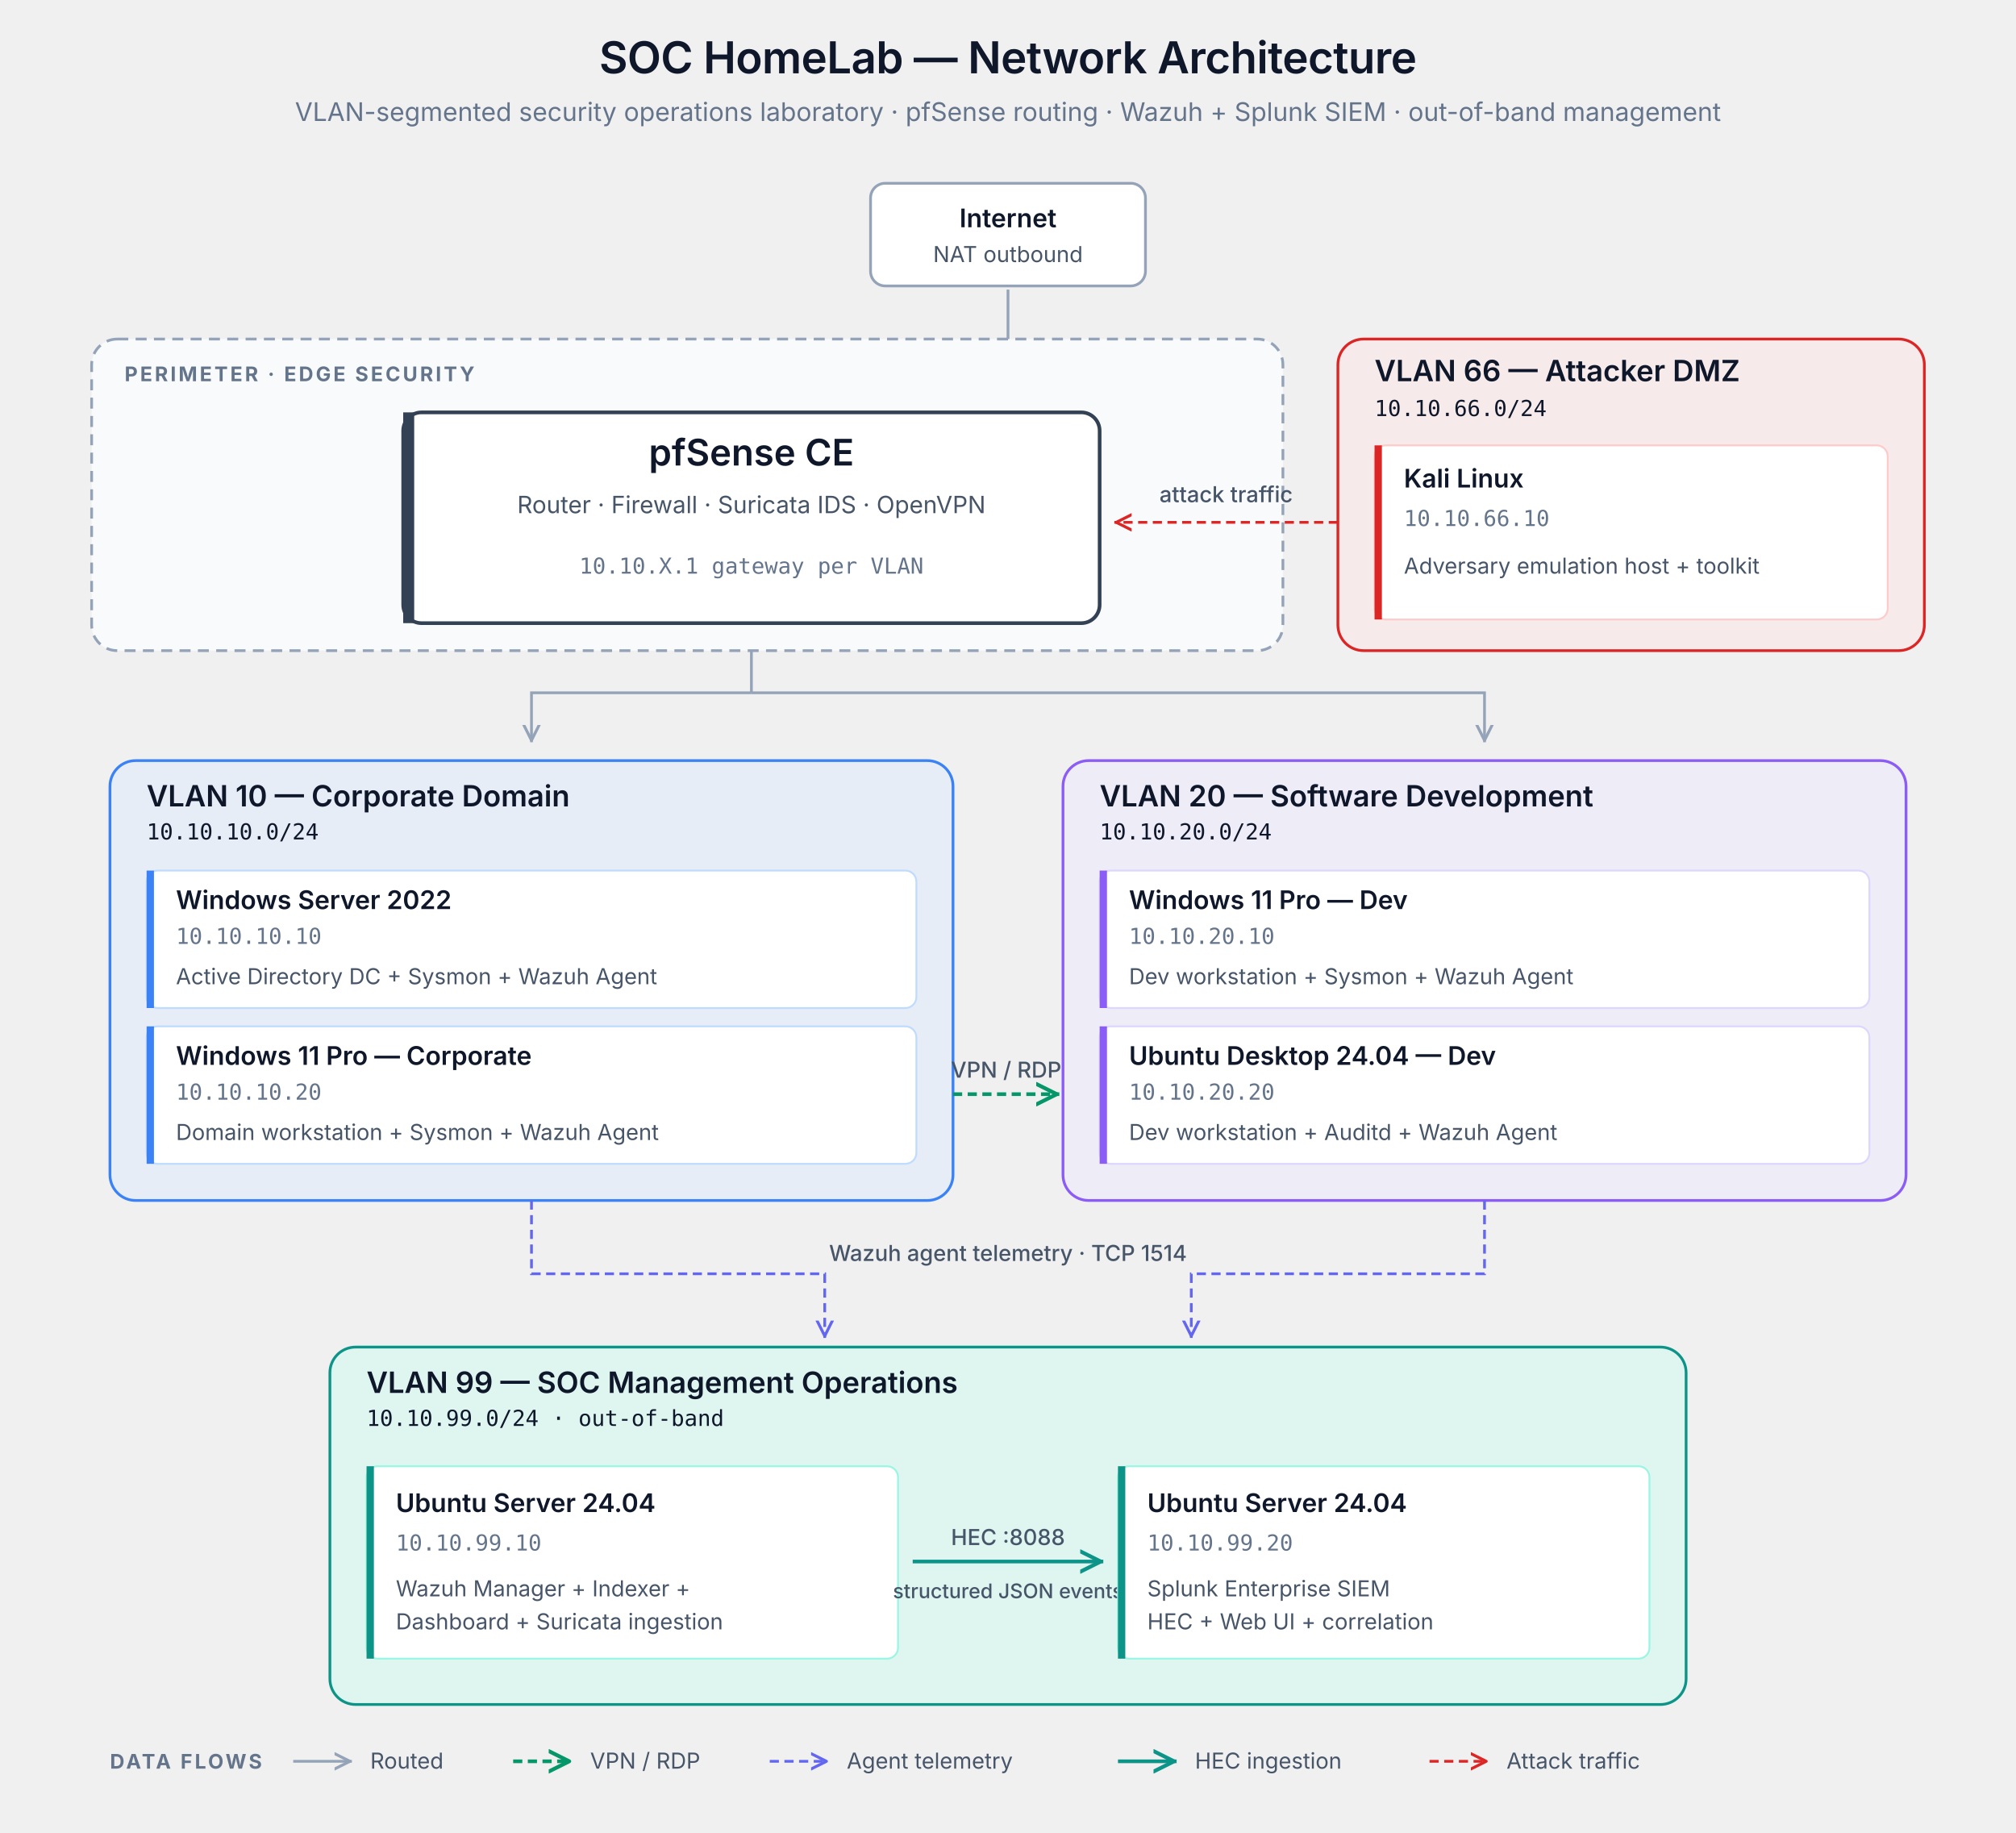
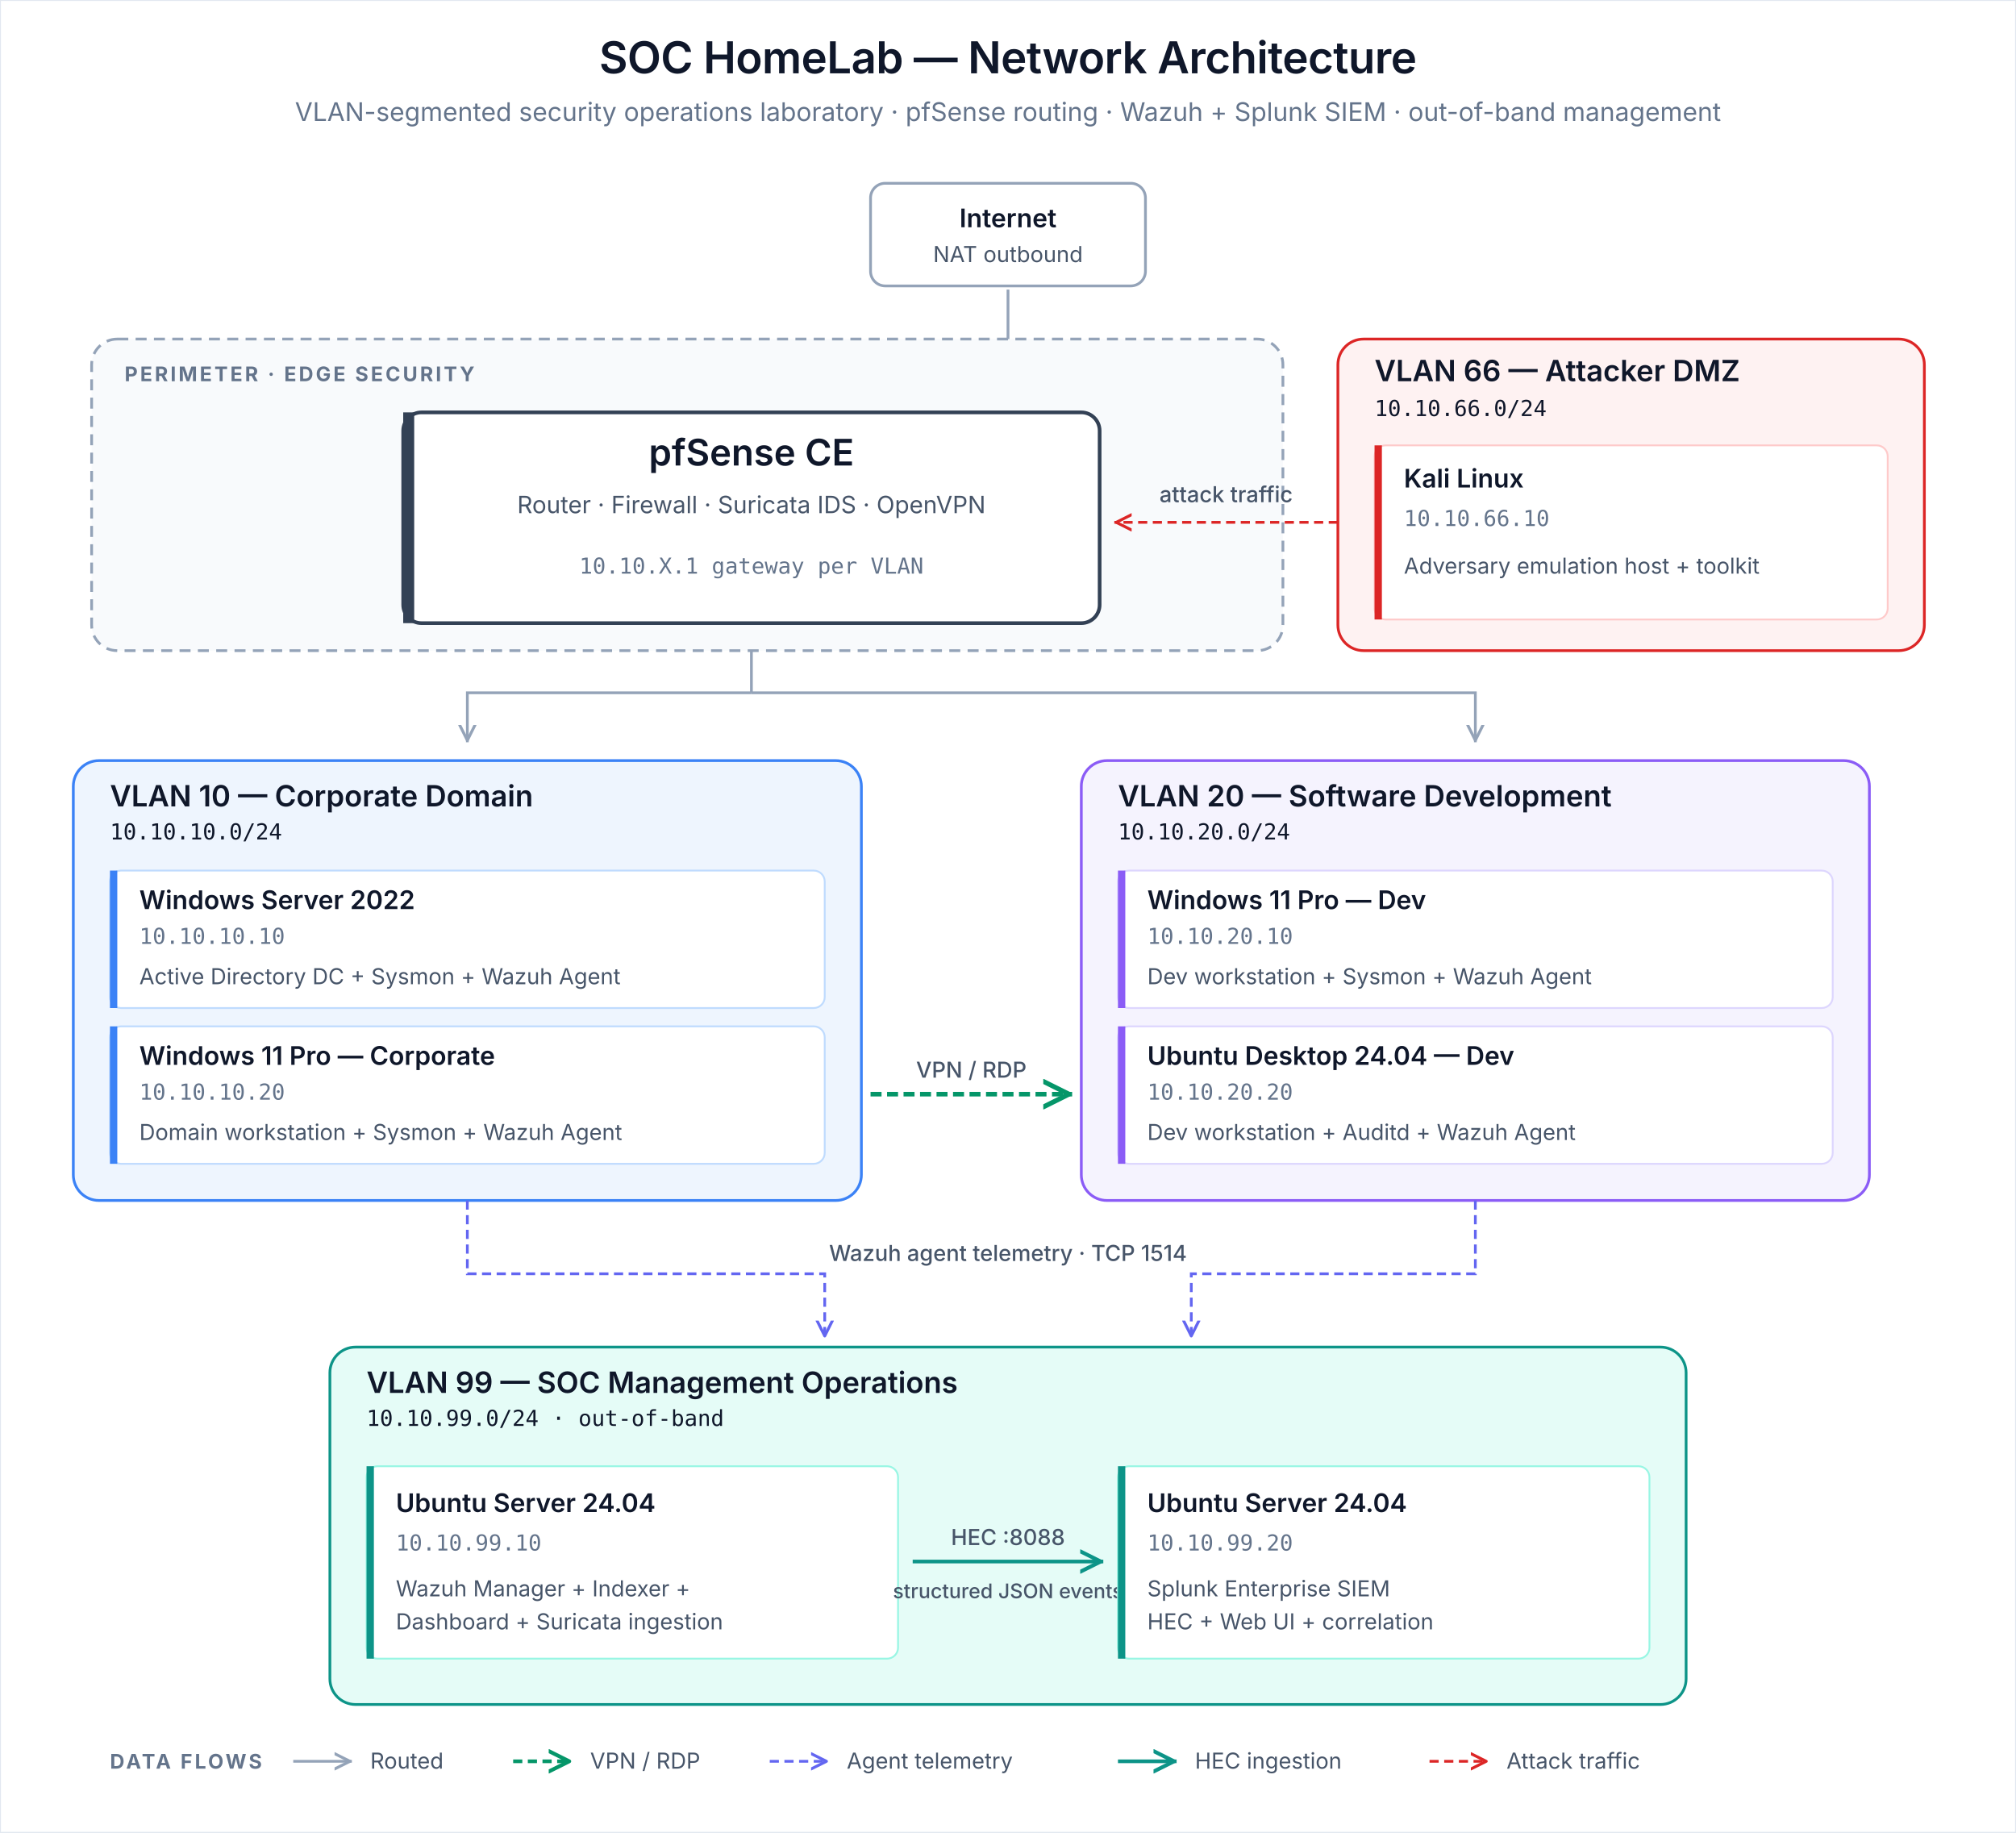
<svg xmlns="http://www.w3.org/2000/svg" viewBox="0 0 1100 1000" role="img">
  <style>
  text { font-family: -apple-system, BlinkMacSystemFont, "Segoe UI", Inter, Roboto, "Helvetica Neue", Arial, sans-serif; fill: #0F172A; }
  .title { font-size: 24px; font-weight: 600; letter-spacing: -0.01em; }
  .subtitle { font-size: 14px; font-weight: 400; fill: #64748B; }
  .zone-label { font-size: 11px; font-weight: 700; fill: #64748B; letter-spacing: 0.12em; }
  .vlan-title { font-size: 16px; font-weight: 600; }
  .vlan-cidr { font-size: 12px; font-family: ui-monospace, "SF Mono", "Cascadia Code", Consolas, Monaco, monospace; }
  .host-name { font-size: 14px; font-weight: 600; }
  .host-ip { font-size: 12px; font-family: ui-monospace, "SF Mono", Consolas, monospace; fill: #64748B; }
  .host-role { font-size: 12px; fill: #475569; }
  .pfsense-name { font-size: 20px; font-weight: 600; }
  .pfsense-sub { font-size: 13px; fill: #475569; }
  .pfsense-detail { font-size: 12px; fill: #64748B; font-family: ui-monospace, "SF Mono", Consolas, monospace; }
  .arrow-label { font-size: 12px; font-weight: 500; fill: #475569; }
  .legend { font-size: 12px; fill: #475569; }
</style>
  <defs>
    <marker id="arr-gray" viewBox="0 0 10 10" refX="9" refY="5" markerWidth="7" markerHeight="7" orient="auto">
      <path d="M0 1L8 5L0 9" fill="none" stroke="#94A3B8" stroke-width="1.5" stroke-linecap="round" stroke-linejoin="round" />
    </marker>
    <marker id="arr-green" viewBox="0 0 10 10" refX="9" refY="5" markerWidth="7" markerHeight="7" orient="auto">
      <path d="M0 1L8 5L0 9" fill="none" stroke="#059669" stroke-width="1.5" stroke-linecap="round" stroke-linejoin="round" />
    </marker>
    <marker id="arr-indigo" viewBox="0 0 10 10" refX="9" refY="5" markerWidth="7" markerHeight="7" orient="auto">
      <path d="M0 1L8 5L0 9" fill="none" stroke="#6366F1" stroke-width="1.5" stroke-linecap="round" stroke-linejoin="round" />
    </marker>
    <marker id="arr-teal" viewBox="0 0 10 10" refX="9" refY="5" markerWidth="7" markerHeight="7" orient="auto">
      <path d="M0 1L8 5L0 9" fill="none" stroke="#0D9488" stroke-width="1.5" stroke-linecap="round" stroke-linejoin="round" />
    </marker>
    <marker id="arr-red" viewBox="0 0 10 10" refX="9" refY="5" markerWidth="7" markerHeight="7" orient="auto">
      <path d="M0 1L8 5L0 9" fill="none" stroke="#DC2626" stroke-width="1.5" stroke-linecap="round" stroke-linejoin="round" />
    </marker>
  </defs>
+   <rect x="0" y="0" width="1100" height="1000" fill="white" stroke="#E2E8F0" stroke-width="1" />
  <text x="550" y="40" text-anchor="middle" class="title">SOC HomeLab — Network Architecture</text>
  <text x="550" y="66" text-anchor="middle" class="subtitle">VLAN-segmented security operations laboratory · pfSense routing · Wazuh + Splunk SIEM · out-of-band management</text>
  <rect x="475" y="100" width="150" height="56" rx="8" fill="white" stroke="#94A3B8" stroke-width="1.5" />
  <text x="550" y="124" text-anchor="middle" class="host-name">Internet</text>
  <text x="550" y="143" text-anchor="middle" class="host-role">NAT outbound</text>
  <line x1="550" y1="158" x2="550" y2="215" stroke="#94A3B8" stroke-width="1.5" marker-end="url(#arr-gray)" />
  <rect x="50" y="185" width="650" height="170" rx="14" fill="#F8FAFC" stroke="#94A3B8" stroke-width="1.5" stroke-dasharray="6 4" />
  <text x="68" y="208" class="zone-label">PERIMETER · EDGE SECURITY</text>
  <rect x="220" y="225" width="380" height="115" rx="10" fill="white" stroke="#334155" stroke-width="2" />
  <rect x="220" y="225" width="6" height="115" fill="#334155" />
  <text x="410" y="254" text-anchor="middle" class="pfsense-name">pfSense CE</text>
  <text x="410" y="280" text-anchor="middle" class="pfsense-sub">Router · Firewall · Suricata IDS · OpenVPN</text>
  <text x="410" y="313" text-anchor="middle" class="pfsense-detail">10.10.X.1 gateway per VLAN</text>
  <rect x="730" y="185" width="320" height="170" rx="14" fill="#FEE2E2" fill-opacity="0.45" stroke="#DC2626" stroke-width="1.5" />
  <text x="750" y="208" class="vlan-title" fill="#7F1D1D">VLAN 66 — Attacker DMZ</text>
  <text x="750" y="227" class="vlan-cidr" fill="#991B1B">10.10.66.0/24</text>
  <rect x="750" y="243" width="280" height="95" rx="6" fill="white" stroke="#FECACA" stroke-width="1" />
  <rect x="750" y="243" width="4" height="95" fill="#DC2626" />
  <text x="766" y="266" class="host-name">Kali Linux</text>
  <text x="766" y="287" class="host-ip">10.10.66.10</text>
  <text x="766" y="313" class="host-role">Adversary emulation host + toolkit</text>
  <line x1="730" y1="285" x2="608" y2="285" stroke="#DC2626" stroke-width="1.5" stroke-dasharray="5 3" marker-end="url(#arr-red)" />
  <text x="669" y="274" text-anchor="middle" class="arrow-label" fill="#DC2626">attack traffic</text>
  <line x1="410" y1="355" x2="410" y2="378" stroke="#94A3B8" stroke-width="1.5" />
-   <path d="M 410 378 L 290 378 L 290 405" fill="none" stroke="#94A3B8" stroke-width="1.5" marker-end="url(#arr-gray)" />
-   <path d="M 410 378 L 810 378 L 810 405" fill="none" stroke="#94A3B8" stroke-width="1.5" marker-end="url(#arr-gray)" />
-   <rect x="60" y="415" width="460" height="240" rx="14" fill="#DBEAFE" fill-opacity="0.45" stroke="#3B82F6" stroke-width="1.5" />
-   <text x="80" y="440" class="vlan-title" fill="#1E3A8A">VLAN 10 — Corporate Domain</text>
-   <text x="80" y="458" class="vlan-cidr" fill="#1E40AF">10.10.10.0/24</text>
-   <rect x="80" y="475" width="420" height="75" rx="6" fill="white" stroke="#BFDBFE" stroke-width="1" />
-   <rect x="80" y="475" width="4" height="75" fill="#3B82F6" />
-   <text x="96" y="496" class="host-name">Windows Server 2022</text>
-   <text x="96" y="515" class="host-ip">10.10.10.10</text>
-   <text x="96" y="537" class="host-role">Active Directory DC + Sysmon + Wazuh Agent</text>
-   <rect x="80" y="560" width="420" height="75" rx="6" fill="white" stroke="#BFDBFE" stroke-width="1" />
-   <rect x="80" y="560" width="4" height="75" fill="#3B82F6" />
-   <text x="96" y="581" class="host-name">Windows 11 Pro — Corporate</text>
-   <text x="96" y="600" class="host-ip">10.10.10.20</text>
-   <text x="96" y="622" class="host-role">Domain workstation + Sysmon + Wazuh Agent</text>
-   <rect x="580" y="415" width="460" height="240" rx="14" fill="#EDE9FE" fill-opacity="0.5" stroke="#8B5CF6" stroke-width="1.5" />
-   <text x="600" y="440" class="vlan-title" fill="#4C1D95">VLAN 20 — Software Development</text>
-   <text x="600" y="458" class="vlan-cidr" fill="#5B21B6">10.10.20.0/24</text>
-   <rect x="600" y="475" width="420" height="75" rx="6" fill="white" stroke="#DDD6FE" stroke-width="1" />
-   <rect x="600" y="475" width="4" height="75" fill="#8B5CF6" />
-   <text x="616" y="496" class="host-name">Windows 11 Pro — Dev</text>
-   <text x="616" y="515" class="host-ip">10.10.20.10</text>
-   <text x="616" y="537" class="host-role">Dev workstation + Sysmon + Wazuh Agent</text>
-   <rect x="600" y="560" width="420" height="75" rx="6" fill="white" stroke="#DDD6FE" stroke-width="1" />
-   <rect x="600" y="560" width="4" height="75" fill="#8B5CF6" />
-   <text x="616" y="581" class="host-name">Ubuntu Desktop 24.04 — Dev</text>
-   <text x="616" y="600" class="host-ip">10.10.20.20</text>
-   <text x="616" y="622" class="host-role">Dev workstation + Auditd + Wazuh Agent</text>
-   <line x1="520" y1="597" x2="578" y2="597" stroke="#059669" stroke-width="2" stroke-dasharray="5 3" marker-end="url(#arr-green)" />
-   <text x="549" y="588" text-anchor="middle" class="arrow-label" fill="#059669">VPN / RDP</text>
-   <path d="M 290 655 L 290 695 L 450 695 L 450 730" fill="none" stroke="#6366F1" stroke-width="1.5" stroke-dasharray="5 3" marker-end="url(#arr-indigo)" />
-   <path d="M 810 655 L 810 695 L 650 695 L 650 730" fill="none" stroke="#6366F1" stroke-width="1.5" stroke-dasharray="5 3" marker-end="url(#arr-indigo)" />
+   <path d="M 410 378 L 255 378 L 255 405" fill="none" stroke="#94A3B8" stroke-width="1.5" marker-end="url(#arr-gray)" />
+   <path d="M 410 378 L 805 378 L 805 405" fill="none" stroke="#94A3B8" stroke-width="1.5" marker-end="url(#arr-gray)" />
+   <rect x="40" y="415" width="430" height="240" rx="14" fill="#DBEAFE" fill-opacity="0.45" stroke="#3B82F6" stroke-width="1.5" />
+   <text x="60" y="440" class="vlan-title" fill="#1E3A8A">VLAN 10 — Corporate Domain</text>
+   <text x="60" y="458" class="vlan-cidr" fill="#1E40AF">10.10.10.0/24</text>
+   <rect x="60" y="475" width="390" height="75" rx="6" fill="white" stroke="#BFDBFE" stroke-width="1" />
+   <rect x="60" y="475" width="4" height="75" fill="#3B82F6" />
+   <text x="76" y="496" class="host-name">Windows Server 2022</text>
+   <text x="76" y="515" class="host-ip">10.10.10.10</text>
+   <text x="76" y="537" class="host-role">Active Directory DC + Sysmon + Wazuh Agent</text>
+   <rect x="60" y="560" width="390" height="75" rx="6" fill="white" stroke="#BFDBFE" stroke-width="1" />
+   <rect x="60" y="560" width="4" height="75" fill="#3B82F6" />
+   <text x="76" y="581" class="host-name">Windows 11 Pro — Corporate</text>
+   <text x="76" y="600" class="host-ip">10.10.10.20</text>
+   <text x="76" y="622" class="host-role">Domain workstation + Sysmon + Wazuh Agent</text>
+   <rect x="590" y="415" width="430" height="240" rx="14" fill="#EDE9FE" fill-opacity="0.5" stroke="#8B5CF6" stroke-width="1.5" />
+   <text x="610" y="440" class="vlan-title" fill="#4C1D95">VLAN 20 — Software Development</text>
+   <text x="610" y="458" class="vlan-cidr" fill="#5B21B6">10.10.20.0/24</text>
+   <rect x="610" y="475" width="390" height="75" rx="6" fill="white" stroke="#DDD6FE" stroke-width="1" />
+   <rect x="610" y="475" width="4" height="75" fill="#8B5CF6" />
+   <text x="626" y="496" class="host-name">Windows 11 Pro — Dev</text>
+   <text x="626" y="515" class="host-ip">10.10.20.10</text>
+   <text x="626" y="537" class="host-role">Dev workstation + Sysmon + Wazuh Agent</text>
+   <rect x="610" y="560" width="390" height="75" rx="6" fill="white" stroke="#DDD6FE" stroke-width="1" />
+   <rect x="610" y="560" width="4" height="75" fill="#8B5CF6" />
+   <text x="626" y="581" class="host-name">Ubuntu Desktop 24.04 — Dev</text>
+   <text x="626" y="600" class="host-ip">10.10.20.20</text>
+   <text x="626" y="622" class="host-role">Dev workstation + Auditd + Wazuh Agent</text>
+   <line x1="475" y1="597" x2="585" y2="597" stroke="#059669" stroke-width="2.5" stroke-dasharray="6 3" marker-end="url(#arr-green)" />
+   <text x="530" y="588" text-anchor="middle" class="arrow-label" fill="#059669">VPN / RDP</text>
+   <path d="M 255 655 L 255 695 L 450 695 L 450 730" fill="none" stroke="#6366F1" stroke-width="1.5" stroke-dasharray="5 3" marker-end="url(#arr-indigo)" />
+   <path d="M 805 655 L 805 695 L 650 695 L 650 730" fill="none" stroke="#6366F1" stroke-width="1.5" stroke-dasharray="5 3" marker-end="url(#arr-indigo)" />
  <text x="550" y="688" text-anchor="middle" class="arrow-label" fill="#6366F1">Wazuh agent telemetry · TCP 1514</text>
  <rect x="180" y="735" width="740" height="195" rx="14" fill="#CCFBF1" fill-opacity="0.5" stroke="#0D9488" stroke-width="1.5" />
  <text x="200" y="760" class="vlan-title" fill="#134E4A">VLAN 99 — SOC Management Operations</text>
  <text x="200" y="778" class="vlan-cidr" fill="#0F766E">10.10.99.0/24 · out-of-band</text>
  <rect x="200" y="800" width="290" height="105" rx="6" fill="white" stroke="#99F6E4" stroke-width="1" />
  <rect x="200" y="800" width="4" height="105" fill="#0D9488" />
  <text x="216" y="825" class="host-name">Ubuntu Server 24.04</text>
  <text x="216" y="846" class="host-ip">10.10.99.10</text>
  <text x="216" y="871" class="host-role">Wazuh Manager + Indexer +</text>
  <text x="216" y="889" class="host-role">Dashboard + Suricata ingestion</text>
  <line x1="498" y1="852" x2="602" y2="852" stroke="#0D9488" stroke-width="2" marker-end="url(#arr-teal)" />
  <text x="550" y="843" text-anchor="middle" class="arrow-label" fill="#0D9488">HEC :8088</text>
  <text x="550" y="872" text-anchor="middle" class="arrow-label" fill="#0D9488" style="font-size: 11px;">structured JSON events</text>
  <rect x="610" y="800" width="290" height="105" rx="6" fill="white" stroke="#99F6E4" stroke-width="1" />
  <rect x="610" y="800" width="4" height="105" fill="#0D9488" />
  <text x="626" y="825" class="host-name">Ubuntu Server 24.04</text>
  <text x="626" y="846" class="host-ip">10.10.99.20</text>
  <text x="626" y="871" class="host-role">Splunk Enterprise SIEM</text>
  <text x="626" y="889" class="host-role">HEC + Web UI + correlation</text>
  <text x="60" y="965" class="zone-label">DATA FLOWS</text>
  <line x1="160" y1="961" x2="192" y2="961" stroke="#94A3B8" stroke-width="1.5" marker-end="url(#arr-gray)" />
  <text x="202" y="965" class="legend">Routed</text>
  <line x1="280" y1="961" x2="312" y2="961" stroke="#059669" stroke-width="2" stroke-dasharray="5 3" marker-end="url(#arr-green)" />
  <text x="322" y="965" class="legend">VPN / RDP</text>
  <line x1="420" y1="961" x2="452" y2="961" stroke="#6366F1" stroke-width="1.5" stroke-dasharray="5 3" marker-end="url(#arr-indigo)" />
  <text x="462" y="965" class="legend">Agent telemetry</text>
  <line x1="610" y1="961" x2="642" y2="961" stroke="#0D9488" stroke-width="2" marker-end="url(#arr-teal)" />
  <text x="652" y="965" class="legend">HEC ingestion</text>
  <line x1="780" y1="961" x2="812" y2="961" stroke="#DC2626" stroke-width="1.5" stroke-dasharray="5 3" marker-end="url(#arr-red)" />
  <text x="822" y="965" class="legend">Attack traffic</text>
</svg>
